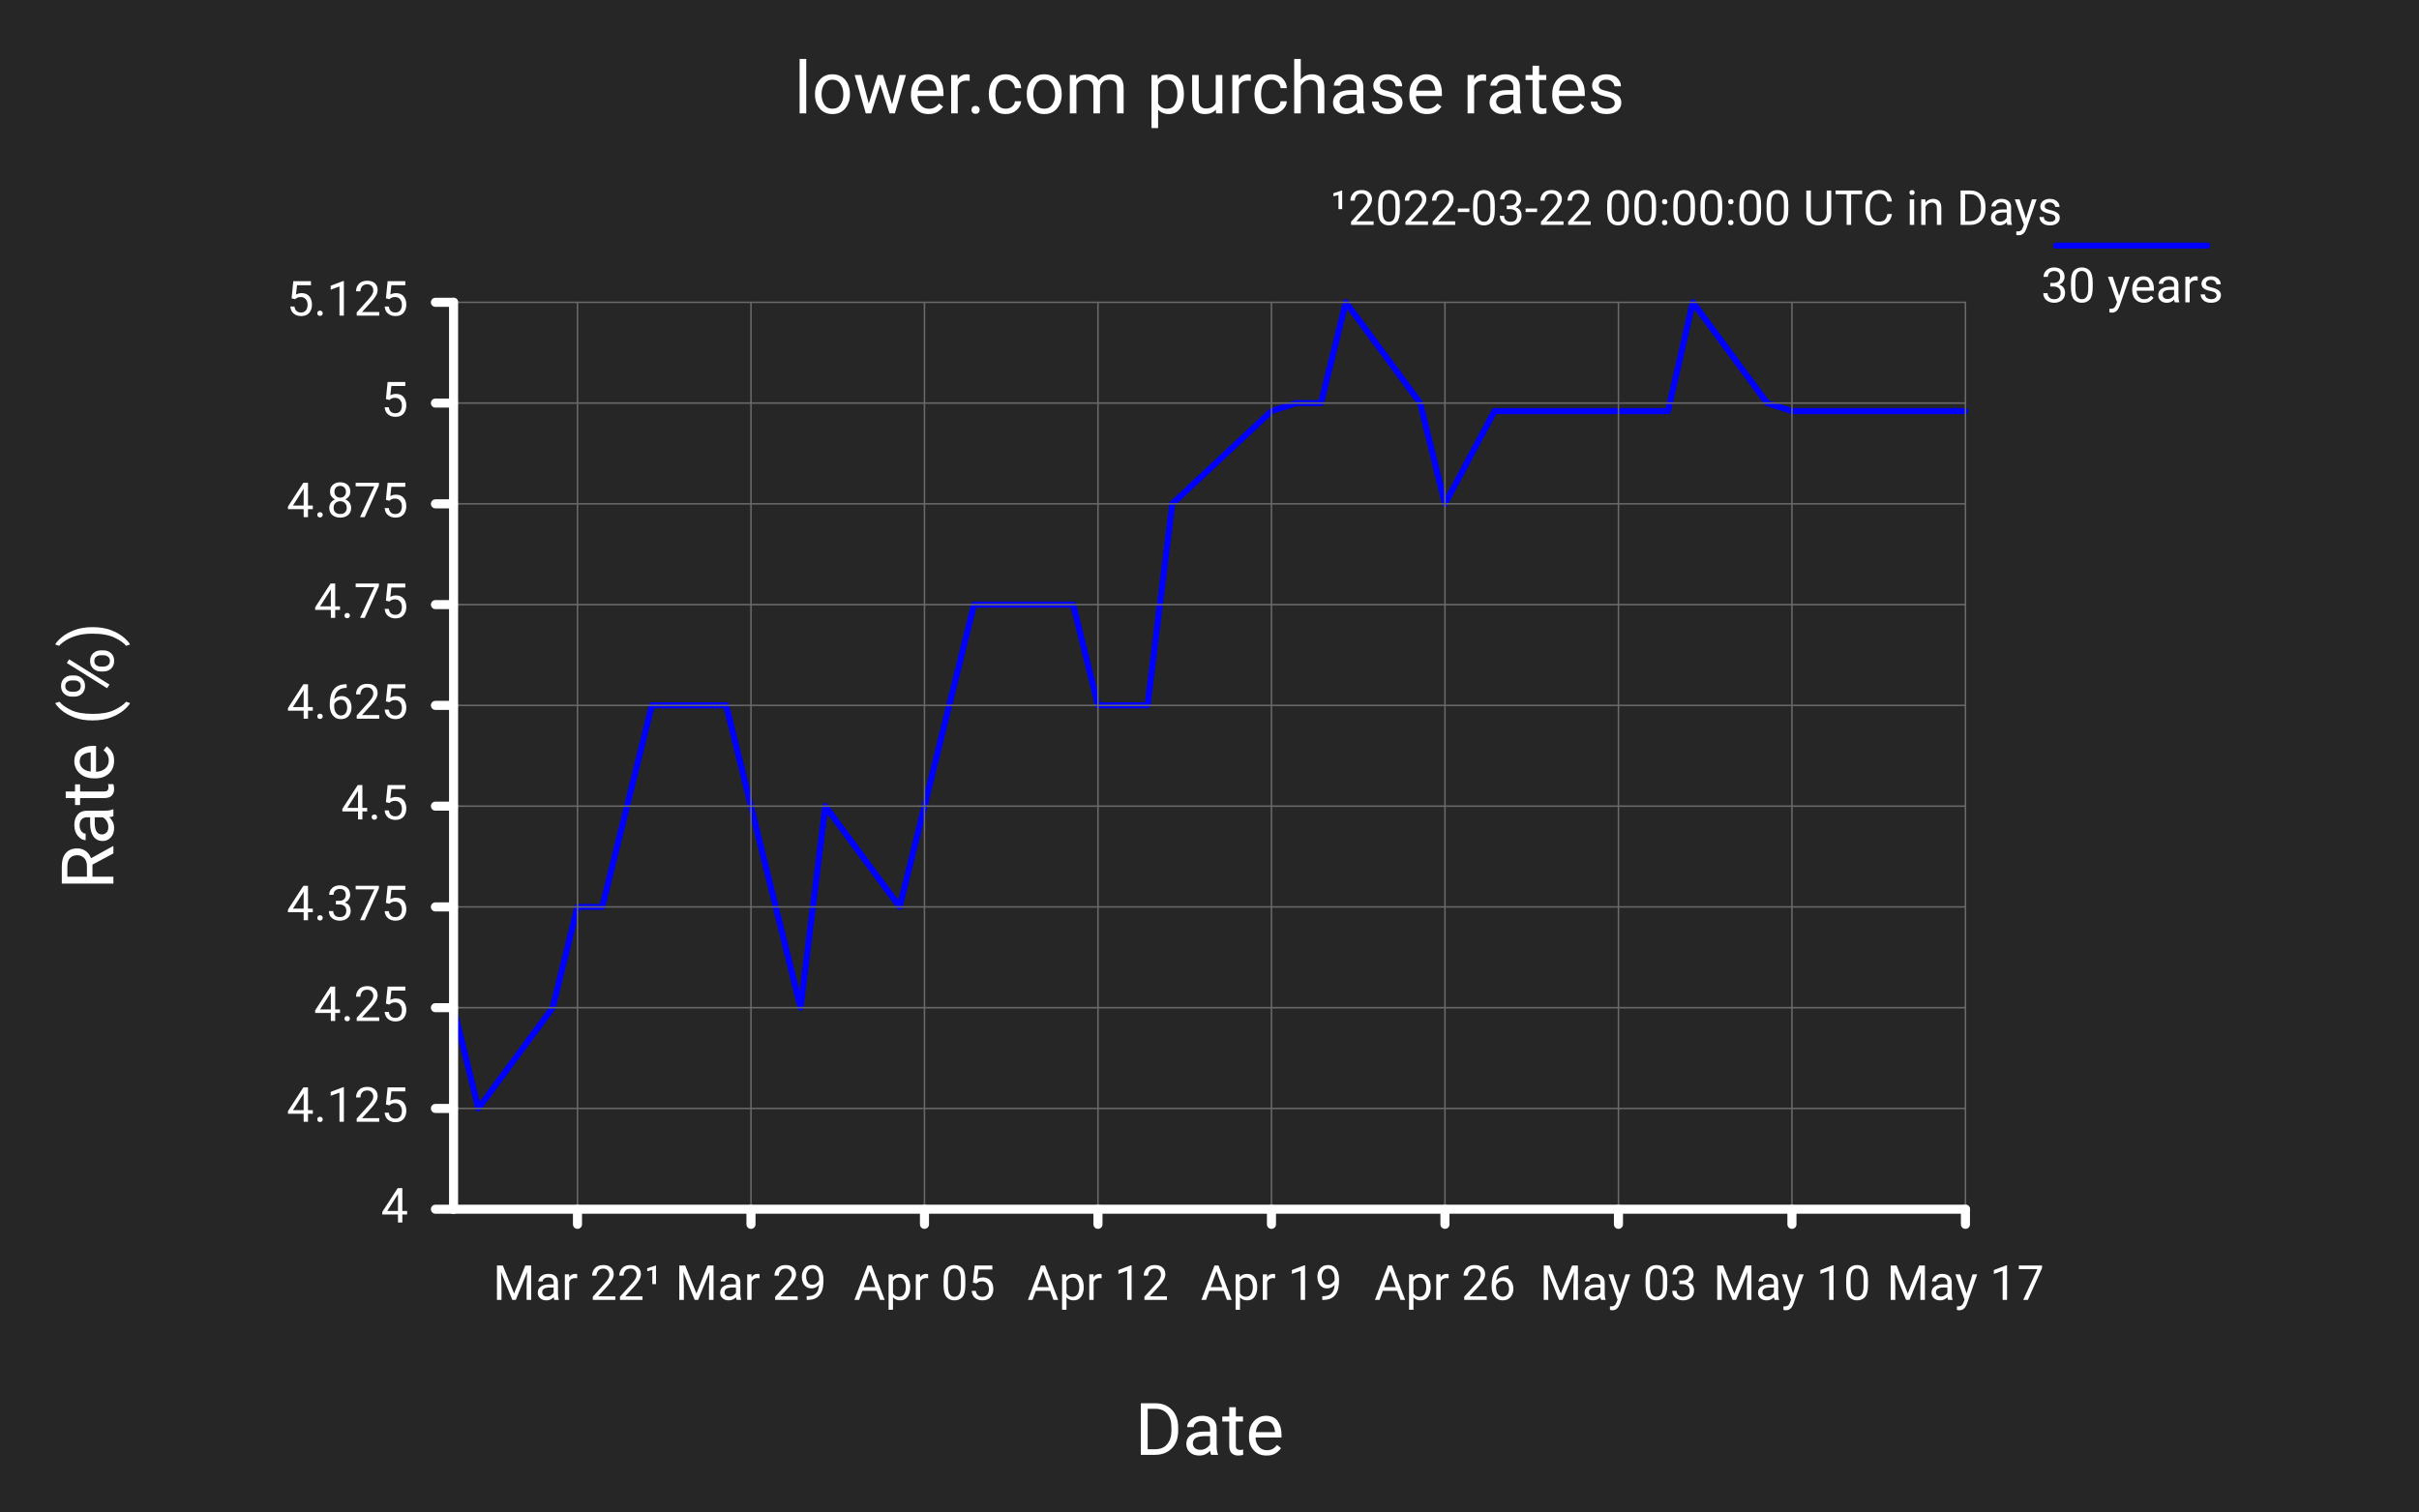
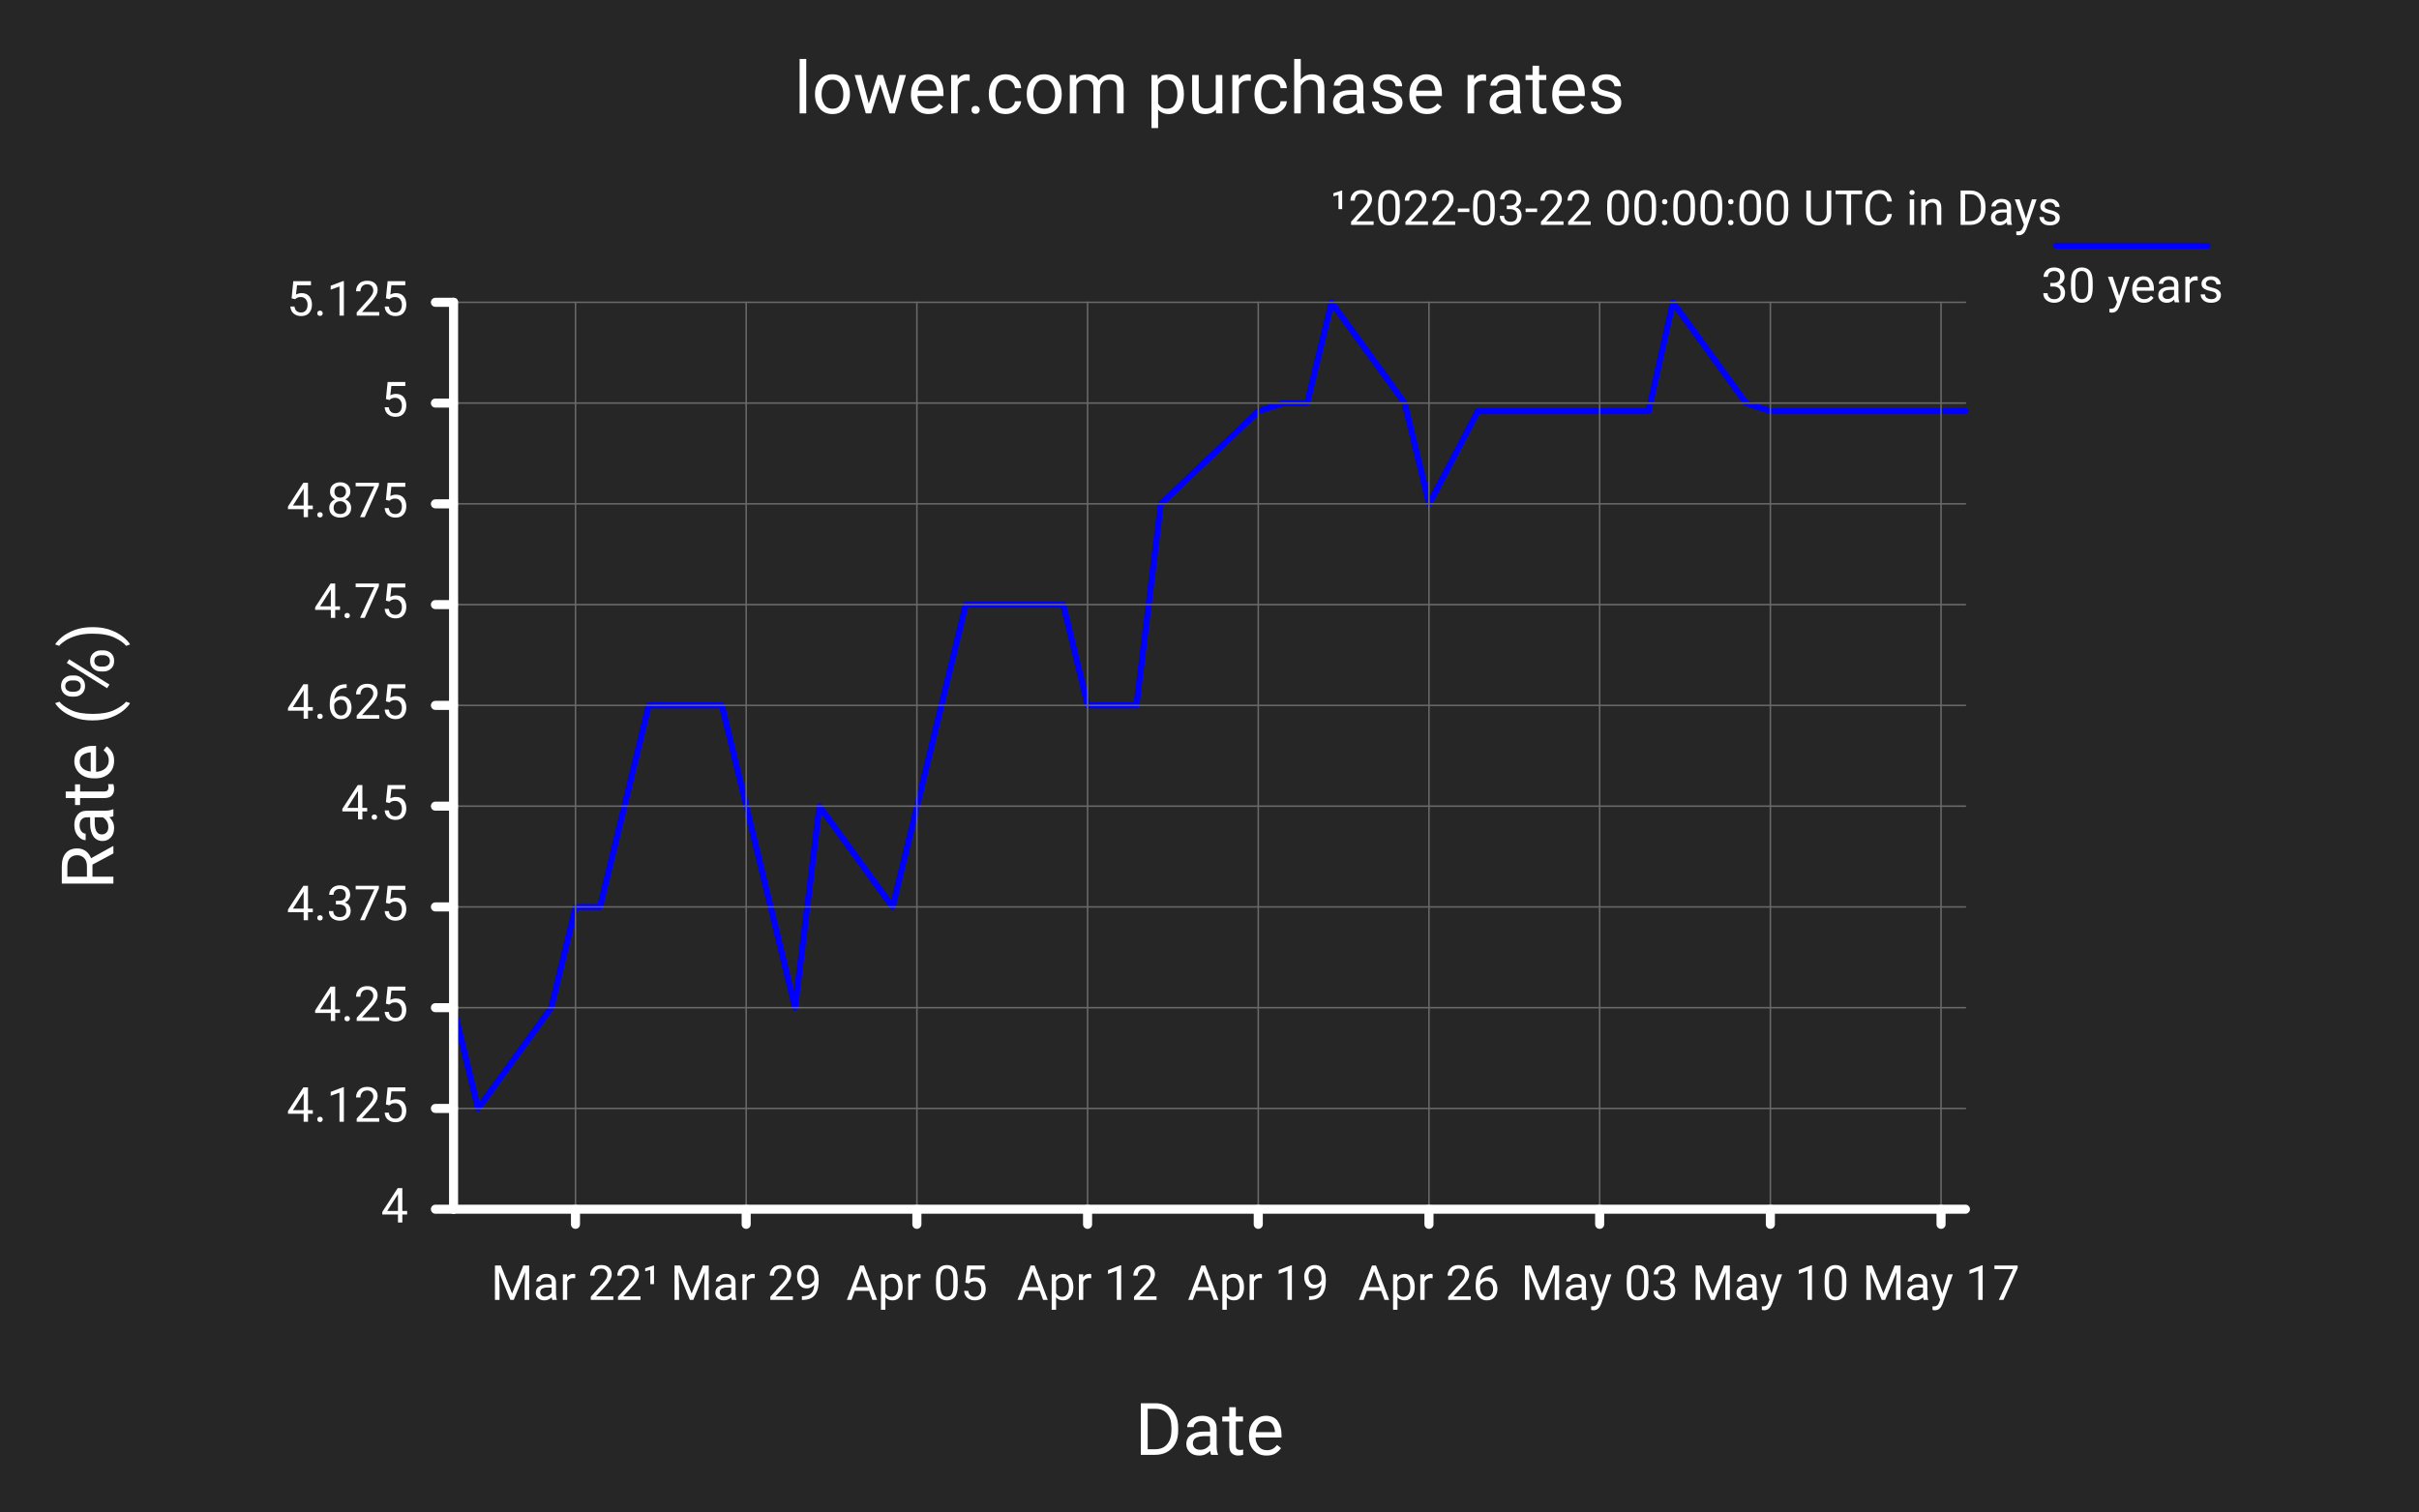
<svg xmlns="http://www.w3.org/2000/svg" class="poloto" width="800" height="500" viewBox="0 0 800 500">
  <style>.poloto{stroke-linecap:round;stroke-linejoin:round;font-family:Roboto,sans-serif;font-size:16px;}.poloto_background{fill:#262626;}.poloto_scatter{stroke-width:7}.poloto_tick_line{stroke:dimgray;stroke-width:0.5}.poloto_line{stroke-width:2}.poloto_text{fill: white;}.poloto_axis_lines{stroke: white;stroke-width:3;fill:none;stroke-dasharray:none}.poloto_title{font-size:24px;dominant-baseline:start;text-anchor:middle;}.poloto_xname{font-size:24px;dominant-baseline:start;text-anchor:middle;}.poloto_yname{font-size:24px;dominant-baseline:start;text-anchor:middle;}.poloto0stroke{stroke:blue;}.poloto1stroke{stroke:red;}.poloto2stroke{stroke:green;}.poloto3stroke{stroke:gold;}.poloto4stroke{stroke:aqua;}.poloto5stroke{stroke:lime;}.poloto6stroke{stroke:orange;}.poloto7stroke{stroke:chocolate;}.poloto0fill{fill:blue;}.poloto1fill{fill:red;}.poloto2fill{fill:green;}.poloto3fill{fill:gold;}.poloto4fill{fill:aqua;}.poloto5fill{fill:lime;}.poloto6fill{fill:orange;}.poloto7fill{fill:chocolate;}</style>
  <circle r="1e5" class="poloto_background" />
  <text class="poloto_text poloto_legend_text" x="675" y="100">30 years</text>
  <line class="poloto_line poloto_legend_icon poloto0stroke poloto0legend" stroke="black" x1="680" x2="730" y1="81.25" y2="81.25" />
-   <path class="poloto_line poloto0stroke" fill="none" stroke="black" d=" M 150.00 333.33 L 158.20 366.67 L 182.79 333.33 L 190.98 300.00 L 199.18 300.00 L 199.18 300.00 L 215.57 233.33 L 240.16 233.33 L 248.36 266.67 L 256.56 300.00 L 264.75 333.33 L 272.95 266.67 L 297.54 300.00 L 305.74 266.67 L 313.93 233.33 L 322.13 200.00 L 330.33 200.00 L 354.92 200.00 L 363.11 233.33 L 371.31 233.33 L 379.51 233.33 L 387.70 166.67 L 420.49 136.00 L 428.69 133.33 L 436.89 133.33 L 445.08 100.00 L 469.67 133.33 L 477.87 166.67 L 494.26 136.00 L 502.46 136.00 L 527.05 136.00 L 535.25 136.00 L 543.44 136.00 L 551.64 136.00 L 559.84 100.00 L 584.43 133.33 L 592.62 136.00 L 592.62 136.00 L 600.82 136.00 L 609.02 136.00 L 617.21 136.00 L 641.80 136.00 L 650.00 136.00" />
+   <path class="poloto_line poloto0stroke" fill="none" stroke="black" d=" M 150.00 333.33 L 158.06 366.67 L 182.26 333.33 L 190.32 300.00 L 198.39 300.00 L 198.39 300.00 L 214.52 233.33 L 238.71 233.33 L 246.77 266.67 L 254.84 300.00 L 262.90 333.33 L 270.97 266.67 L 295.16 300.00 L 303.23 266.67 L 311.29 233.33 L 319.35 200.00 L 327.42 200.00 L 351.61 200.00 L 359.68 233.33 L 367.74 233.33 L 375.81 233.33 L 383.87 166.67 L 416.13 136.00 L 424.19 133.33 L 432.26 133.33 L 440.32 100.00 L 464.52 133.33 L 472.58 166.67 L 488.71 136.00 L 496.77 136.00 L 520.97 136.00 L 529.03 136.00 L 537.10 136.00 L 545.16 136.00 L 553.23 100.00 L 577.42 133.33 L 585.48 136.00 L 585.48 136.00 L 593.55 136.00 L 601.61 136.00 L 609.68 136.00 L 633.87 136.00 L 641.94 136.00 L 650.00 136.00" />
  <text class="poloto_labels poloto_text poloto_title" x="400" y="37.5">lower.com purchase rates</text>
  <text class="poloto_labels poloto_text poloto_xname" x="400" y="481.25">Date</text>
  <text class="poloto_labels poloto_text poloto_yname" transform="rotate(-90,37.5,250)" x="37.5" y="250">Rate (%)</text>
  <text class="poloto_tick_labels poloto_text" dominant-baseline="middle" text-anchor="start" x="150" y="70" />
  <line class="poloto_axis_lines" stroke="black" x1="150" x2="144" y1="400" y2="400" />
  <line class="poloto_tick_line" stroke="black" x1="150" x2="650" y1="400" y2="400" />
  <text class="poloto_tick_labels poloto_text" dominant-baseline="middle" text-anchor="end" x="135" y="400">4</text>
  <line class="poloto_axis_lines" stroke="black" x1="150" x2="144" y1="366.667" y2="366.667" />
  <line class="poloto_tick_line" stroke="black" x1="150" x2="650" y1="366.667" y2="366.667" />
  <text class="poloto_tick_labels poloto_text" dominant-baseline="middle" text-anchor="end" x="135" y="366.667">4.125</text>
  <line class="poloto_axis_lines" stroke="black" x1="150" x2="144" y1="333.333" y2="333.333" />
  <line class="poloto_tick_line" stroke="black" x1="150" x2="650" y1="333.333" y2="333.333" />
  <text class="poloto_tick_labels poloto_text" dominant-baseline="middle" text-anchor="end" x="135" y="333.333">4.25</text>
  <line class="poloto_axis_lines" stroke="black" x1="150" x2="144" y1="300" y2="300" />
  <line class="poloto_tick_line" stroke="black" x1="150" x2="650" y1="300" y2="300" />
  <text class="poloto_tick_labels poloto_text" dominant-baseline="middle" text-anchor="end" x="135" y="300">4.375</text>
  <line class="poloto_axis_lines" stroke="black" x1="150" x2="144" y1="266.667" y2="266.667" />
  <line class="poloto_tick_line" stroke="black" x1="150" x2="650" y1="266.667" y2="266.667" />
  <text class="poloto_tick_labels poloto_text" dominant-baseline="middle" text-anchor="end" x="135" y="266.667">4.5</text>
  <line class="poloto_axis_lines" stroke="black" x1="150" x2="144" y1="233.333" y2="233.333" />
  <line class="poloto_tick_line" stroke="black" x1="150" x2="650" y1="233.333" y2="233.333" />
  <text class="poloto_tick_labels poloto_text" dominant-baseline="middle" text-anchor="end" x="135" y="233.333">4.625</text>
  <line class="poloto_axis_lines" stroke="black" x1="150" x2="144" y1="200" y2="200" />
  <line class="poloto_tick_line" stroke="black" x1="150" x2="650" y1="200" y2="200" />
  <text class="poloto_tick_labels poloto_text" dominant-baseline="middle" text-anchor="end" x="135" y="200">4.75</text>
  <line class="poloto_axis_lines" stroke="black" x1="150" x2="144" y1="166.667" y2="166.667" />
  <line class="poloto_tick_line" stroke="black" x1="150" x2="650" y1="166.667" y2="166.667" />
  <text class="poloto_tick_labels poloto_text" dominant-baseline="middle" text-anchor="end" x="135" y="166.667">4.875</text>
  <line class="poloto_axis_lines" stroke="black" x1="150" x2="144" y1="133.333" y2="133.333" />
  <line class="poloto_tick_line" stroke="black" x1="150" x2="650" y1="133.333" y2="133.333" />
  <text class="poloto_tick_labels poloto_text" dominant-baseline="middle" text-anchor="end" x="135" y="133.333">5</text>
  <line class="poloto_axis_lines" stroke="black" x1="150" x2="144" y1="100" y2="100" />
  <line class="poloto_tick_line" stroke="black" x1="150" x2="650" y1="100" y2="100" />
  <text class="poloto_tick_labels poloto_text" dominant-baseline="middle" text-anchor="end" x="135" y="100">5.125</text>
  <text class="poloto_tick_labels poloto_text" dominant-baseline="middle" text-anchor="start" x="440" y="70">¹2022-03-22 00:00:00 UTC in Days</text>
-   <line class="poloto_axis_lines" stroke="black" x1="190.984" x2="190.984" y1="400" y2="405" />
-   <line class="poloto_tick_line" stroke="black" x1="190.984" x2="190.984" y1="400" y2="100" />
-   <text class="poloto_tick_labels poloto_text" dominant-baseline="start" text-anchor="middle" x="190.984" y="430">Mar 22¹</text>
-   <line class="poloto_axis_lines" stroke="black" x1="248.361" x2="248.361" y1="400" y2="405" />
-   <line class="poloto_tick_line" stroke="black" x1="248.361" x2="248.361" y1="400" y2="100" />
-   <text class="poloto_tick_labels poloto_text" dominant-baseline="start" text-anchor="middle" x="248.361" y="430">Mar 29</text>
-   <line class="poloto_axis_lines" stroke="black" x1="305.738" x2="305.738" y1="400" y2="405" />
-   <line class="poloto_tick_line" stroke="black" x1="305.738" x2="305.738" y1="400" y2="100" />
-   <text class="poloto_tick_labels poloto_text" dominant-baseline="start" text-anchor="middle" x="305.738" y="430">Apr 05</text>
-   <line class="poloto_axis_lines" stroke="black" x1="363.115" x2="363.115" y1="400" y2="405" />
-   <line class="poloto_tick_line" stroke="black" x1="363.115" x2="363.115" y1="400" y2="100" />
-   <text class="poloto_tick_labels poloto_text" dominant-baseline="start" text-anchor="middle" x="363.115" y="430">Apr 12</text>
-   <line class="poloto_axis_lines" stroke="black" x1="420.492" x2="420.492" y1="400" y2="405" />
-   <line class="poloto_tick_line" stroke="black" x1="420.492" x2="420.492" y1="400" y2="100" />
-   <text class="poloto_tick_labels poloto_text" dominant-baseline="start" text-anchor="middle" x="420.492" y="430">Apr 19</text>
-   <line class="poloto_axis_lines" stroke="black" x1="477.869" x2="477.869" y1="400" y2="405" />
-   <line class="poloto_tick_line" stroke="black" x1="477.869" x2="477.869" y1="400" y2="100" />
-   <text class="poloto_tick_labels poloto_text" dominant-baseline="start" text-anchor="middle" x="477.869" y="430">Apr 26</text>
-   <line class="poloto_axis_lines" stroke="black" x1="535.246" x2="535.246" y1="400" y2="405" />
-   <line class="poloto_tick_line" stroke="black" x1="535.246" x2="535.246" y1="400" y2="100" />
-   <text class="poloto_tick_labels poloto_text" dominant-baseline="start" text-anchor="middle" x="535.246" y="430">May 03</text>
-   <line class="poloto_axis_lines" stroke="black" x1="592.623" x2="592.623" y1="400" y2="405" />
-   <line class="poloto_tick_line" stroke="black" x1="592.623" x2="592.623" y1="400" y2="100" />
-   <text class="poloto_tick_labels poloto_text" dominant-baseline="start" text-anchor="middle" x="592.623" y="430">May 10</text>
-   <line class="poloto_axis_lines" stroke="black" x1="650" x2="650" y1="400" y2="405" />
-   <line class="poloto_tick_line" stroke="black" x1="650" x2="650" y1="400" y2="100" />
-   <text class="poloto_tick_labels poloto_text" dominant-baseline="start" text-anchor="middle" x="650" y="430">May 17</text>
+   <line class="poloto_axis_lines" stroke="black" x1="190.323" x2="190.323" y1="400" y2="405" />
+   <line class="poloto_tick_line" stroke="black" x1="190.323" x2="190.323" y1="400" y2="100" />
+   <text class="poloto_tick_labels poloto_text" dominant-baseline="start" text-anchor="middle" x="190.323" y="430">Mar 22¹</text>
+   <line class="poloto_axis_lines" stroke="black" x1="246.774" x2="246.774" y1="400" y2="405" />
+   <line class="poloto_tick_line" stroke="black" x1="246.774" x2="246.774" y1="400" y2="100" />
+   <text class="poloto_tick_labels poloto_text" dominant-baseline="start" text-anchor="middle" x="246.774" y="430">Mar 29</text>
+   <line class="poloto_axis_lines" stroke="black" x1="303.226" x2="303.226" y1="400" y2="405" />
+   <line class="poloto_tick_line" stroke="black" x1="303.226" x2="303.226" y1="400" y2="100" />
+   <text class="poloto_tick_labels poloto_text" dominant-baseline="start" text-anchor="middle" x="303.226" y="430">Apr 05</text>
+   <line class="poloto_axis_lines" stroke="black" x1="359.677" x2="359.677" y1="400" y2="405" />
+   <line class="poloto_tick_line" stroke="black" x1="359.677" x2="359.677" y1="400" y2="100" />
+   <text class="poloto_tick_labels poloto_text" dominant-baseline="start" text-anchor="middle" x="359.677" y="430">Apr 12</text>
+   <line class="poloto_axis_lines" stroke="black" x1="416.129" x2="416.129" y1="400" y2="405" />
+   <line class="poloto_tick_line" stroke="black" x1="416.129" x2="416.129" y1="400" y2="100" />
+   <text class="poloto_tick_labels poloto_text" dominant-baseline="start" text-anchor="middle" x="416.129" y="430">Apr 19</text>
+   <line class="poloto_axis_lines" stroke="black" x1="472.581" x2="472.581" y1="400" y2="405" />
+   <line class="poloto_tick_line" stroke="black" x1="472.581" x2="472.581" y1="400" y2="100" />
+   <text class="poloto_tick_labels poloto_text" dominant-baseline="start" text-anchor="middle" x="472.581" y="430">Apr 26</text>
+   <line class="poloto_axis_lines" stroke="black" x1="529.032" x2="529.032" y1="400" y2="405" />
+   <line class="poloto_tick_line" stroke="black" x1="529.032" x2="529.032" y1="400" y2="100" />
+   <text class="poloto_tick_labels poloto_text" dominant-baseline="start" text-anchor="middle" x="529.032" y="430">May 03</text>
+   <line class="poloto_axis_lines" stroke="black" x1="585.484" x2="585.484" y1="400" y2="405" />
+   <line class="poloto_tick_line" stroke="black" x1="585.484" x2="585.484" y1="400" y2="100" />
+   <text class="poloto_tick_labels poloto_text" dominant-baseline="start" text-anchor="middle" x="585.484" y="430">May 10</text>
+   <line class="poloto_axis_lines" stroke="black" x1="641.935" x2="641.935" y1="400" y2="405" />
+   <line class="poloto_tick_line" stroke="black" x1="641.935" x2="641.935" y1="400" y2="100" />
+   <text class="poloto_tick_labels poloto_text" dominant-baseline="start" text-anchor="middle" x="641.935" y="430">May 17</text>
  <path stroke="black" fill="none" class="poloto_axis_lines" d=" M 150 400 L 650 400" />
  <path stroke="black" fill="none" class="poloto_axis_lines" d=" M 150 400 L 150 100" />
</svg>
